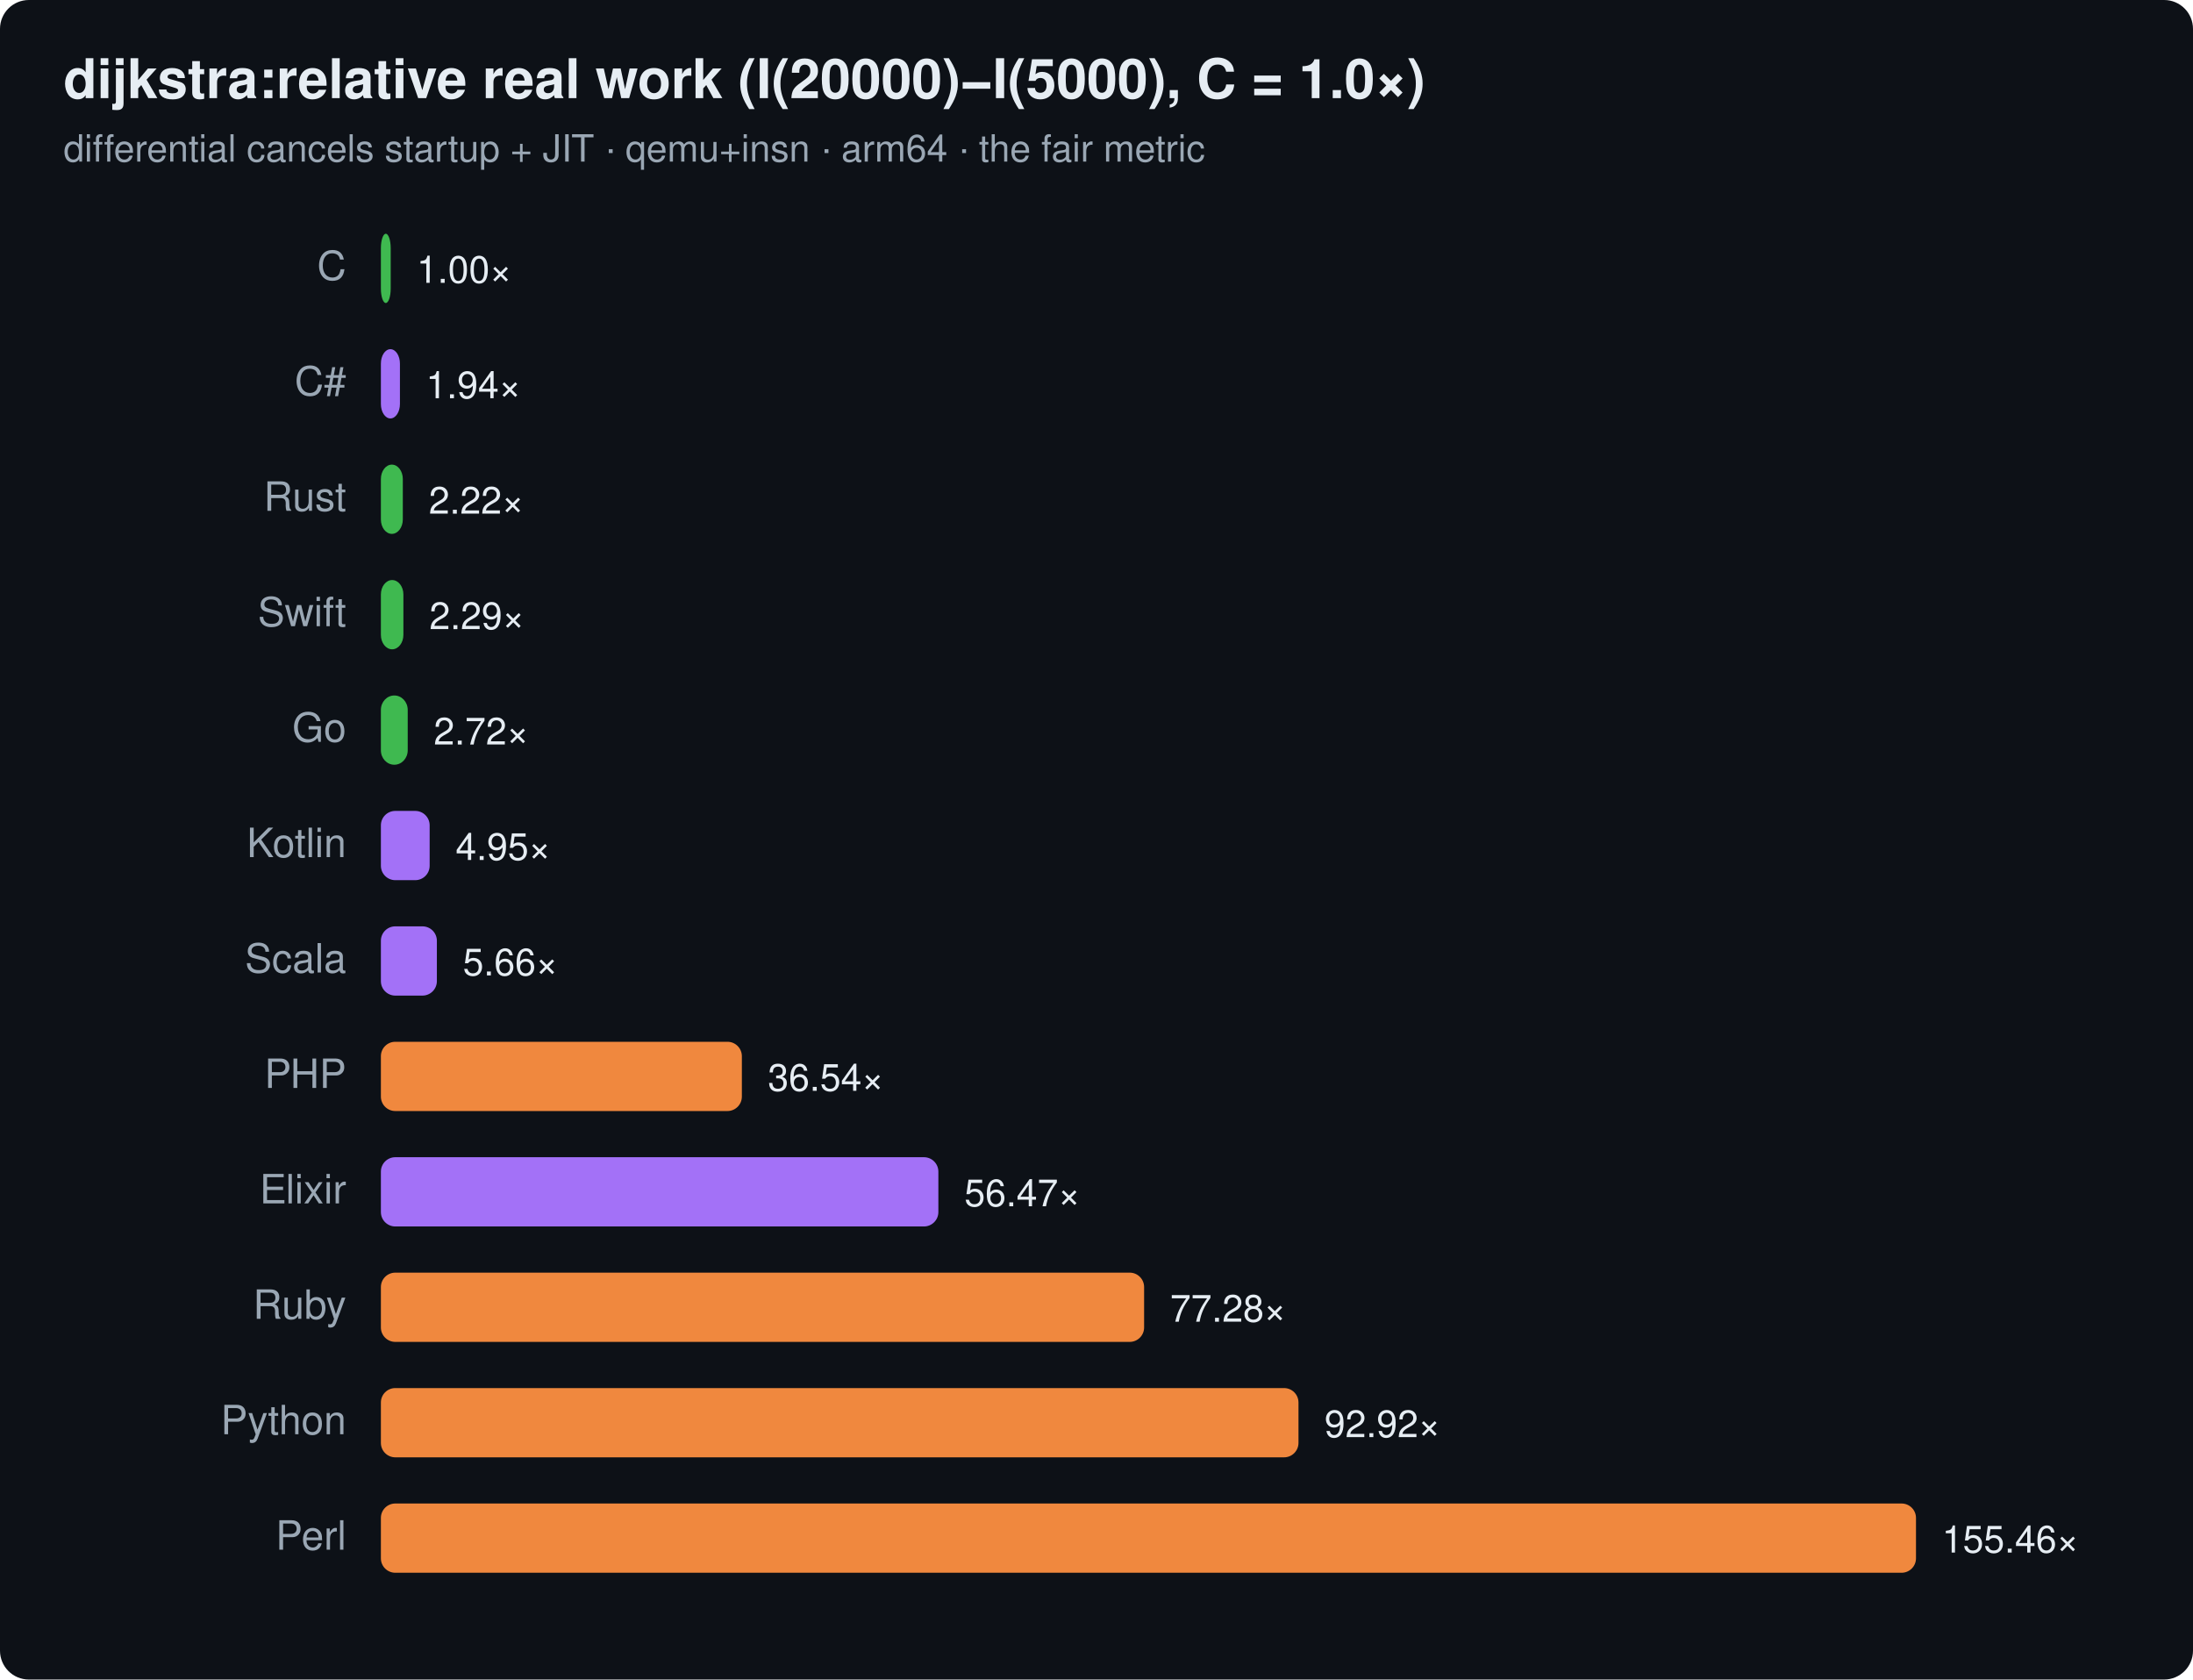
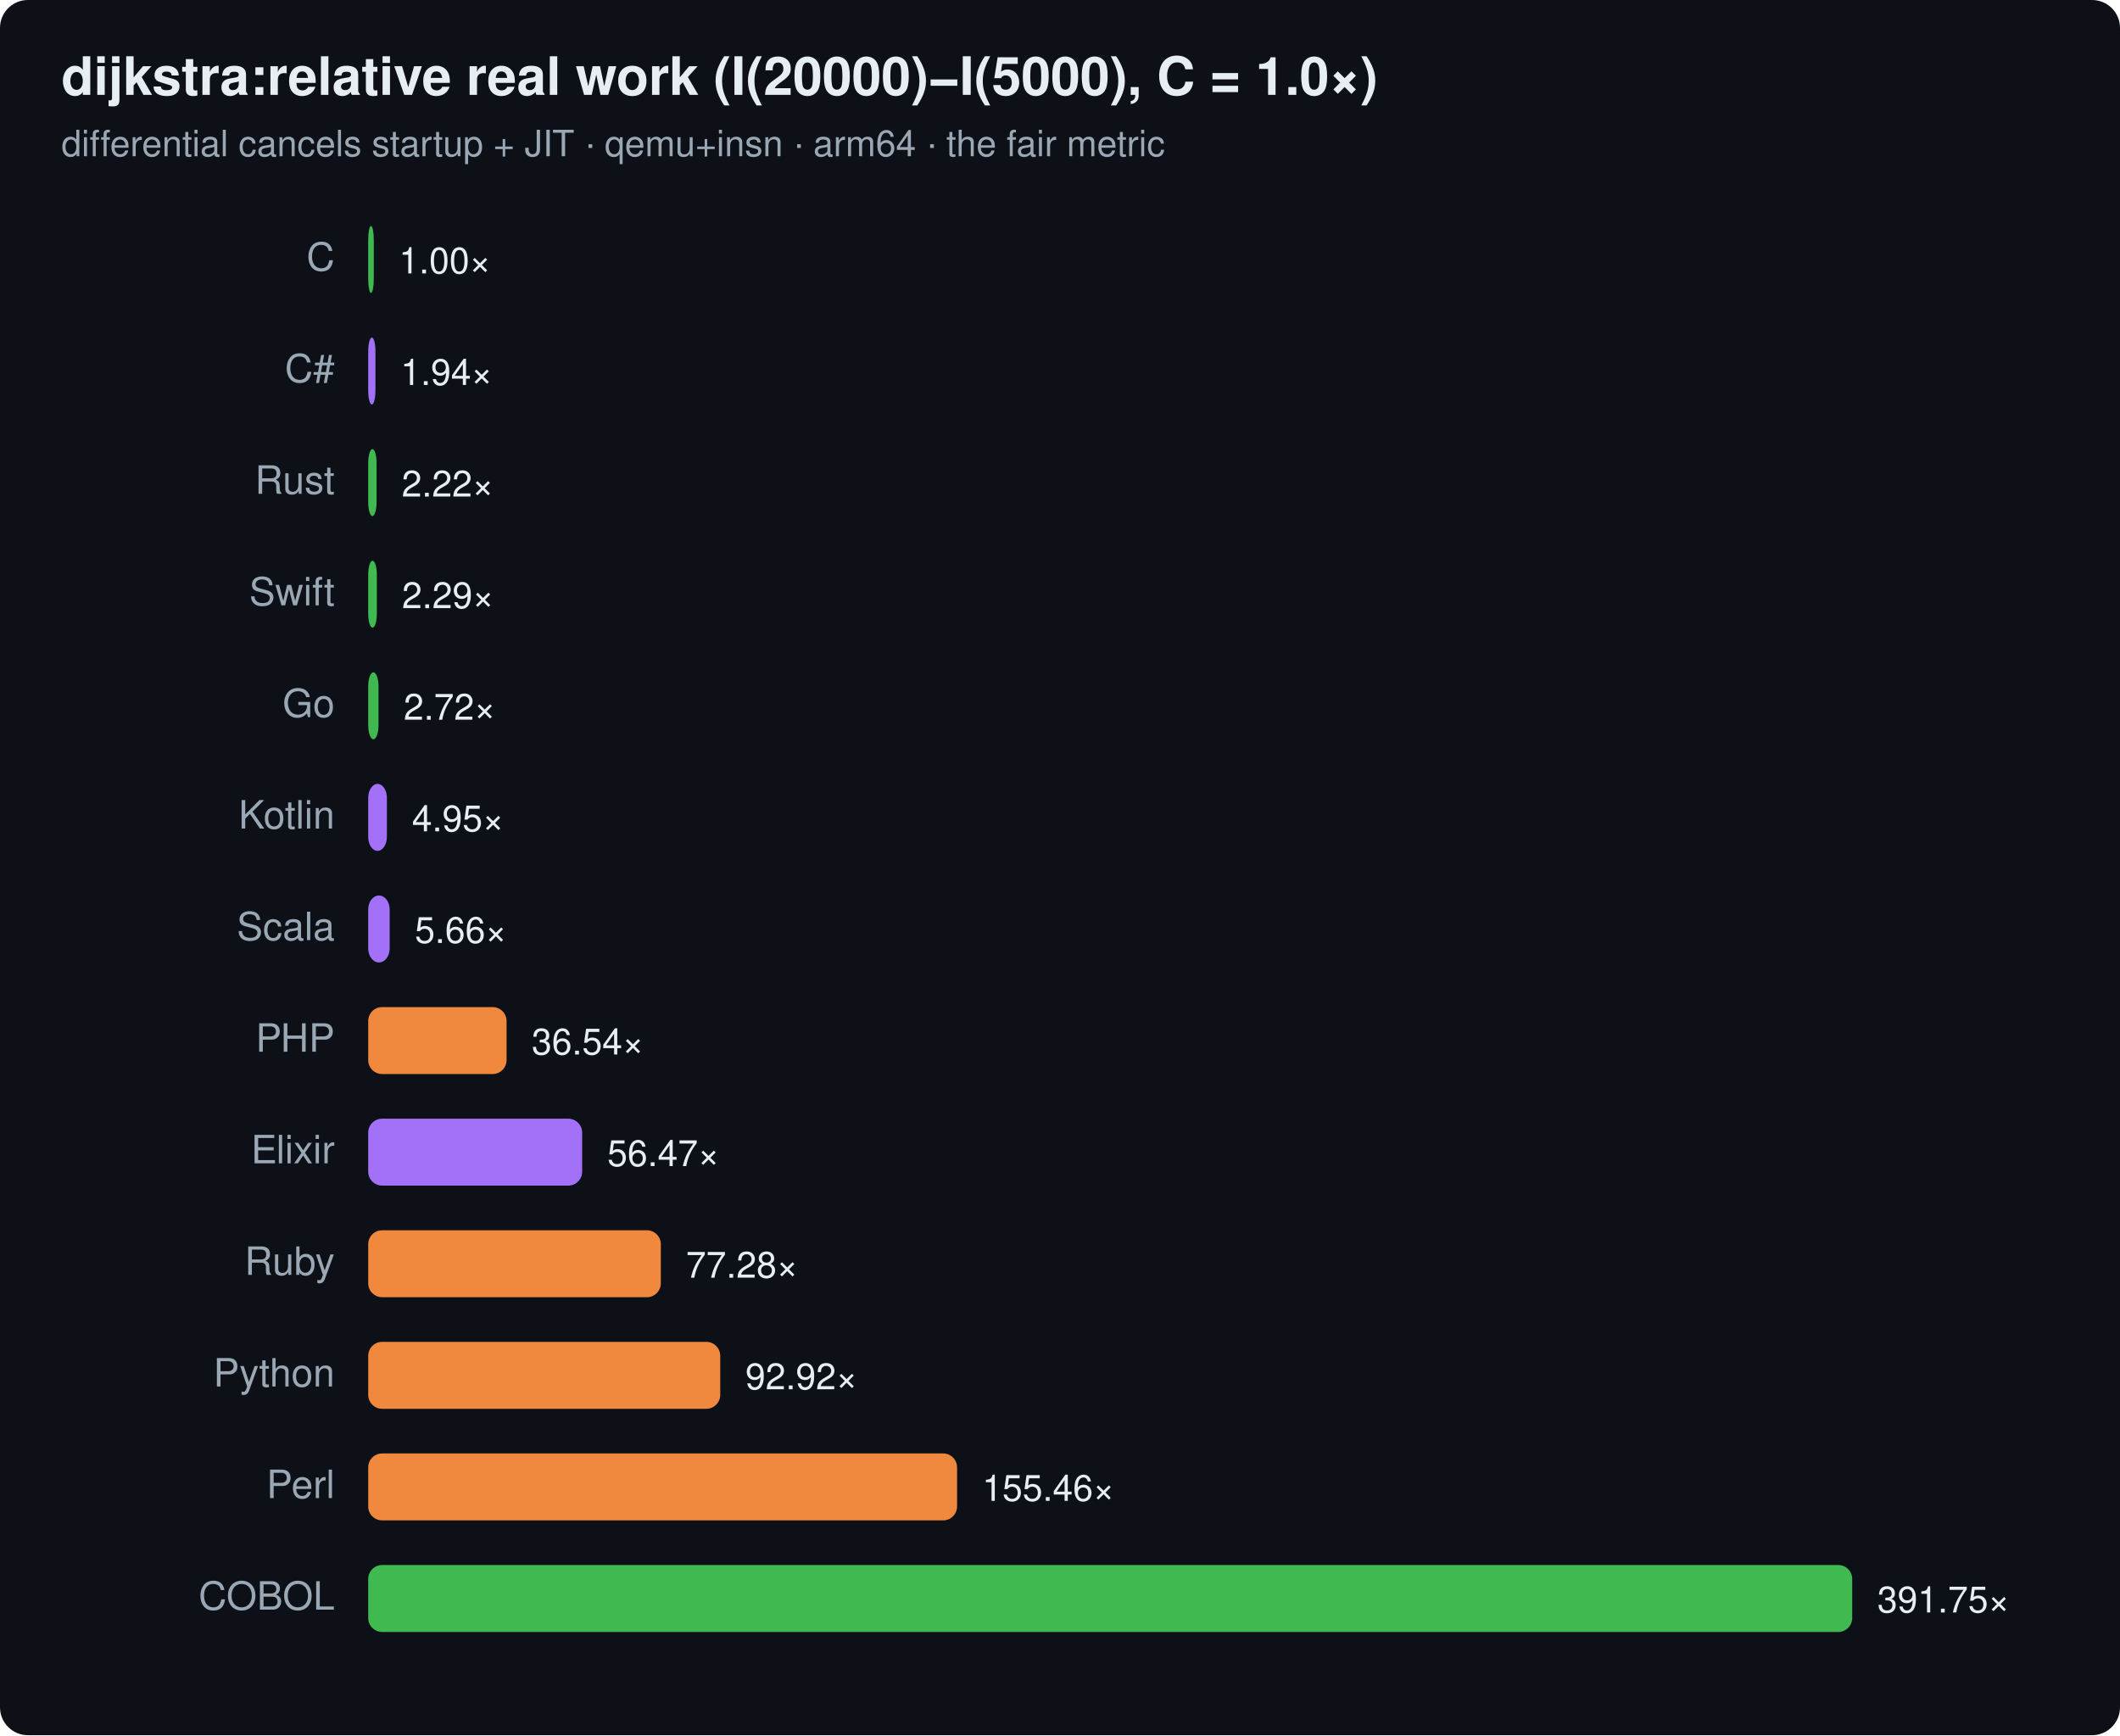
- <svg xmlns="http://www.w3.org/2000/svg" width="760" height="582" viewBox="0 0 760 582" font-family="ui-sans-serif,system-ui,Segoe UI,Helvetica,Arial">
-   <rect width="760" height="582" rx="10" fill="#0d1117" />
+ <svg xmlns="http://www.w3.org/2000/svg" width="760" height="622" viewBox="0 0 760 622" font-family="ui-sans-serif,system-ui,Segoe UI,Helvetica,Arial">
+   <rect width="760" height="622" rx="10" fill="#0d1117" />
  <text x="22" y="34" font-size="19" font-weight="700" fill="#e6edf3">dijkstra:relative real work (I(20000)−I(5000), C = 1.0×)</text>
  <text x="22" y="56" font-size="13" fill="#9aa7b4">differential cancels startup + JIT · qemu+insn · arm64 · the fair metric</text>
  <text x="120" y="97" text-anchor="end" font-size="14" fill="#9aa7b4">C</text>
-   <rect x="132" y="81" width="3.4" height="24" rx="5" fill="#3fb950" />
-   <text x="144.4" y="98" font-size="13" fill="#e6edf3">1.00×</text>
+   <rect x="132" y="81" width="2.0" height="24" rx="5" fill="#3fb950" />
+   <text x="143.0" y="98" font-size="13" fill="#e6edf3">1.00×</text>
  <text x="120" y="137" text-anchor="end" font-size="14" fill="#9aa7b4">C#</text>
-   <rect x="132" y="121" width="6.6" height="24" rx="5" fill="#a371f7" />
-   <text x="147.6" y="138" font-size="13" fill="#e6edf3">1.94×</text>
+   <rect x="132" y="121" width="2.6" height="24" rx="5" fill="#a371f7" />
+   <text x="143.6" y="138" font-size="13" fill="#e6edf3">1.94×</text>
  <text x="120" y="177" text-anchor="end" font-size="14" fill="#9aa7b4">Rust</text>
-   <rect x="132" y="161" width="7.6" height="24" rx="5" fill="#3fb950" />
-   <text x="148.6" y="178" font-size="13" fill="#e6edf3">2.22×</text>
+   <rect x="132" y="161" width="3.0" height="24" rx="5" fill="#3fb950" />
+   <text x="144.0" y="178" font-size="13" fill="#e6edf3">2.22×</text>
  <text x="120" y="217" text-anchor="end" font-size="14" fill="#9aa7b4">Swift</text>
-   <rect x="132" y="201" width="7.8" height="24" rx="5" fill="#3fb950" />
-   <text x="148.8" y="218" font-size="13" fill="#e6edf3">2.29×</text>
+   <rect x="132" y="201" width="3.1" height="24" rx="5" fill="#3fb950" />
+   <text x="144.1" y="218" font-size="13" fill="#e6edf3">2.29×</text>
  <text x="120" y="257" text-anchor="end" font-size="14" fill="#9aa7b4">Go</text>
-   <rect x="132" y="241" width="9.3" height="24" rx="5" fill="#3fb950" />
-   <text x="150.3" y="258" font-size="13" fill="#e6edf3">2.72×</text>
+   <rect x="132" y="241" width="3.7" height="24" rx="5" fill="#3fb950" />
+   <text x="144.7" y="258" font-size="13" fill="#e6edf3">2.72×</text>
  <text x="120" y="297" text-anchor="end" font-size="14" fill="#9aa7b4">Kotlin</text>
-   <rect x="132" y="281" width="16.9" height="24" rx="5" fill="#a371f7" />
-   <text x="157.9" y="298" font-size="13" fill="#e6edf3">4.95×</text>
+   <rect x="132" y="281" width="6.7" height="24" rx="5" fill="#a371f7" />
+   <text x="147.7" y="298" font-size="13" fill="#e6edf3">4.95×</text>
  <text x="120" y="337" text-anchor="end" font-size="14" fill="#9aa7b4">Scala</text>
-   <rect x="132" y="321" width="19.4" height="24" rx="5" fill="#a371f7" />
-   <text x="160.4" y="338" font-size="13" fill="#e6edf3">5.66×</text>
+   <rect x="132" y="321" width="7.7" height="24" rx="5" fill="#a371f7" />
+   <text x="148.7" y="338" font-size="13" fill="#e6edf3">5.66×</text>
  <text x="120" y="377" text-anchor="end" font-size="14" fill="#9aa7b4">PHP</text>
-   <rect x="132" y="361" width="125.1" height="24" rx="5" fill="#f0883e" />
-   <text x="266.1" y="378" font-size="13" fill="#e6edf3">36.54×</text>
+   <rect x="132" y="361" width="49.6" height="24" rx="5" fill="#f0883e" />
+   <text x="190.6" y="378" font-size="13" fill="#e6edf3">36.54×</text>
  <text x="120" y="417" text-anchor="end" font-size="14" fill="#9aa7b4">Elixir</text>
-   <rect x="132" y="401" width="193.2" height="24" rx="5" fill="#a371f7" />
-   <text x="334.2" y="418" font-size="13" fill="#e6edf3">56.47×</text>
+   <rect x="132" y="401" width="76.7" height="24" rx="5" fill="#a371f7" />
+   <text x="217.7" y="418" font-size="13" fill="#e6edf3">56.47×</text>
  <text x="120" y="457" text-anchor="end" font-size="14" fill="#9aa7b4">Ruby</text>
-   <rect x="132" y="441" width="264.5" height="24" rx="5" fill="#f0883e" />
-   <text x="405.5" y="458" font-size="13" fill="#e6edf3">77.28×</text>
+   <rect x="132" y="441" width="104.9" height="24" rx="5" fill="#f0883e" />
+   <text x="245.9" y="458" font-size="13" fill="#e6edf3">77.28×</text>
  <text x="120" y="497" text-anchor="end" font-size="14" fill="#9aa7b4">Python</text>
-   <rect x="132" y="481" width="318.0" height="24" rx="5" fill="#f0883e" />
-   <text x="459.0" y="498" font-size="13" fill="#e6edf3">92.92×</text>
+   <rect x="132" y="481" width="126.2" height="24" rx="5" fill="#f0883e" />
+   <text x="267.2" y="498" font-size="13" fill="#e6edf3">92.92×</text>
  <text x="120" y="537" text-anchor="end" font-size="14" fill="#9aa7b4">Perl</text>
-   <rect x="132" y="521" width="532.0" height="24" rx="5" fill="#f0883e" />
-   <text x="673.0" y="538" font-size="13" fill="#e6edf3">155.46×</text>
+   <rect x="132" y="521" width="211.1" height="24" rx="5" fill="#f0883e" />
+   <text x="352.1" y="538" font-size="13" fill="#e6edf3">155.46×</text>
+   <text x="120" y="577" text-anchor="end" font-size="14" fill="#9aa7b4">COBOL</text>
+   <rect x="132" y="561" width="532.0" height="24" rx="5" fill="#3fb950" />
+   <text x="673.0" y="578" font-size="13" fill="#e6edf3">391.75×</text>
</svg>
